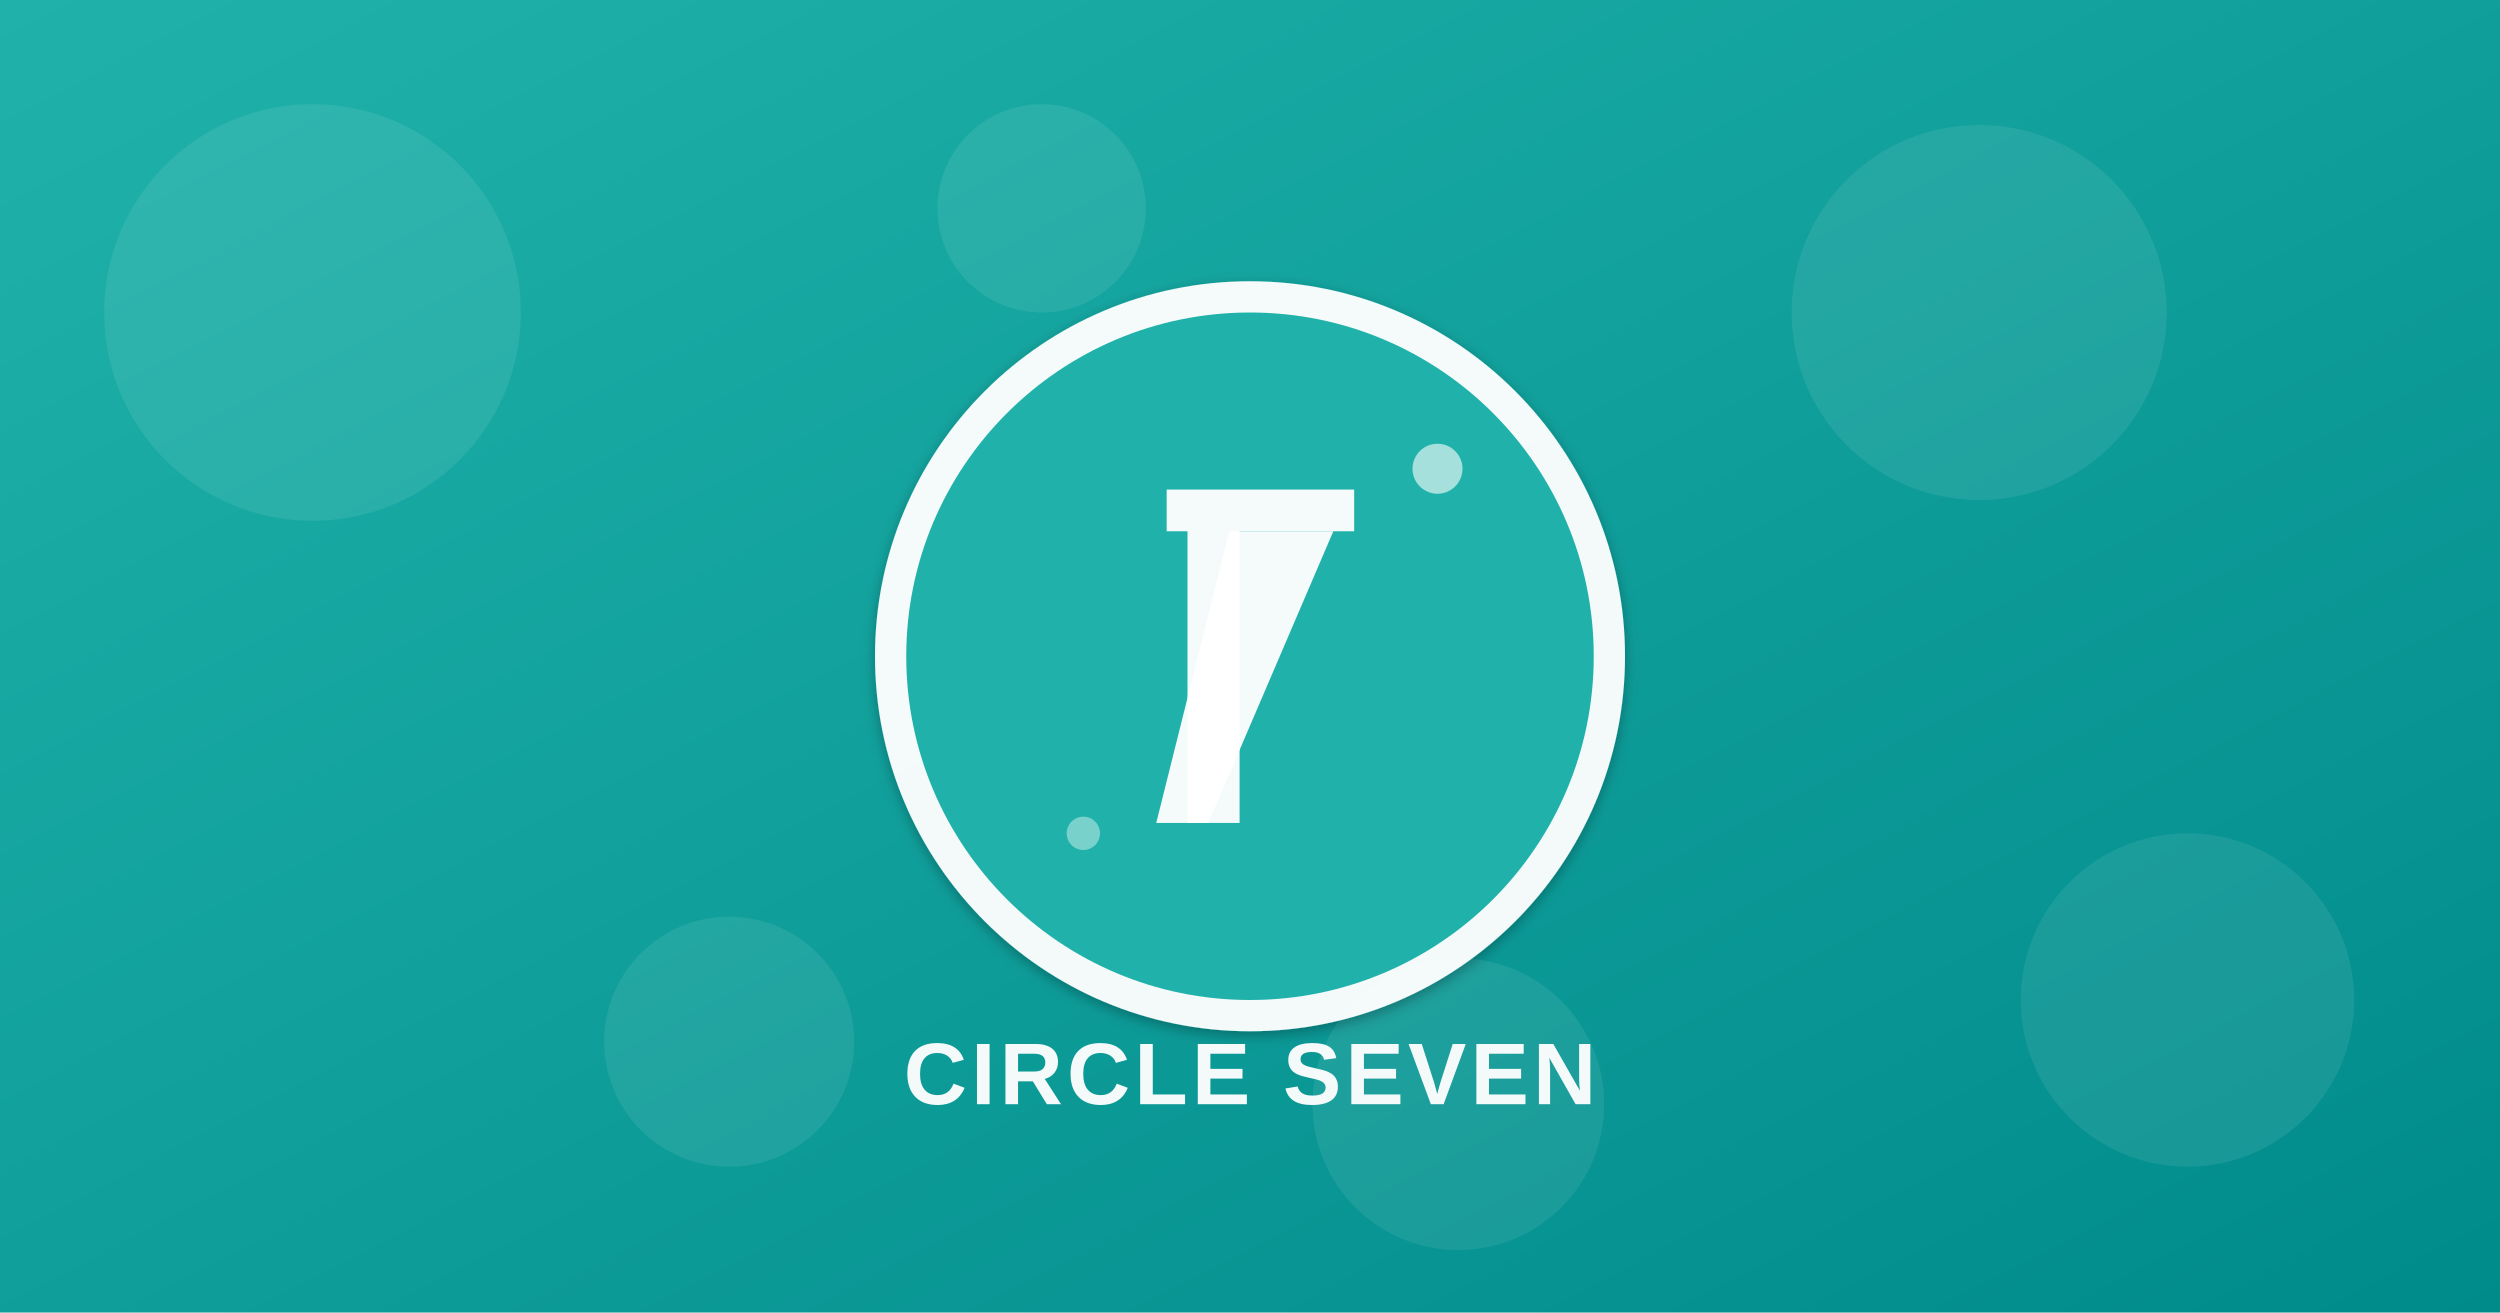
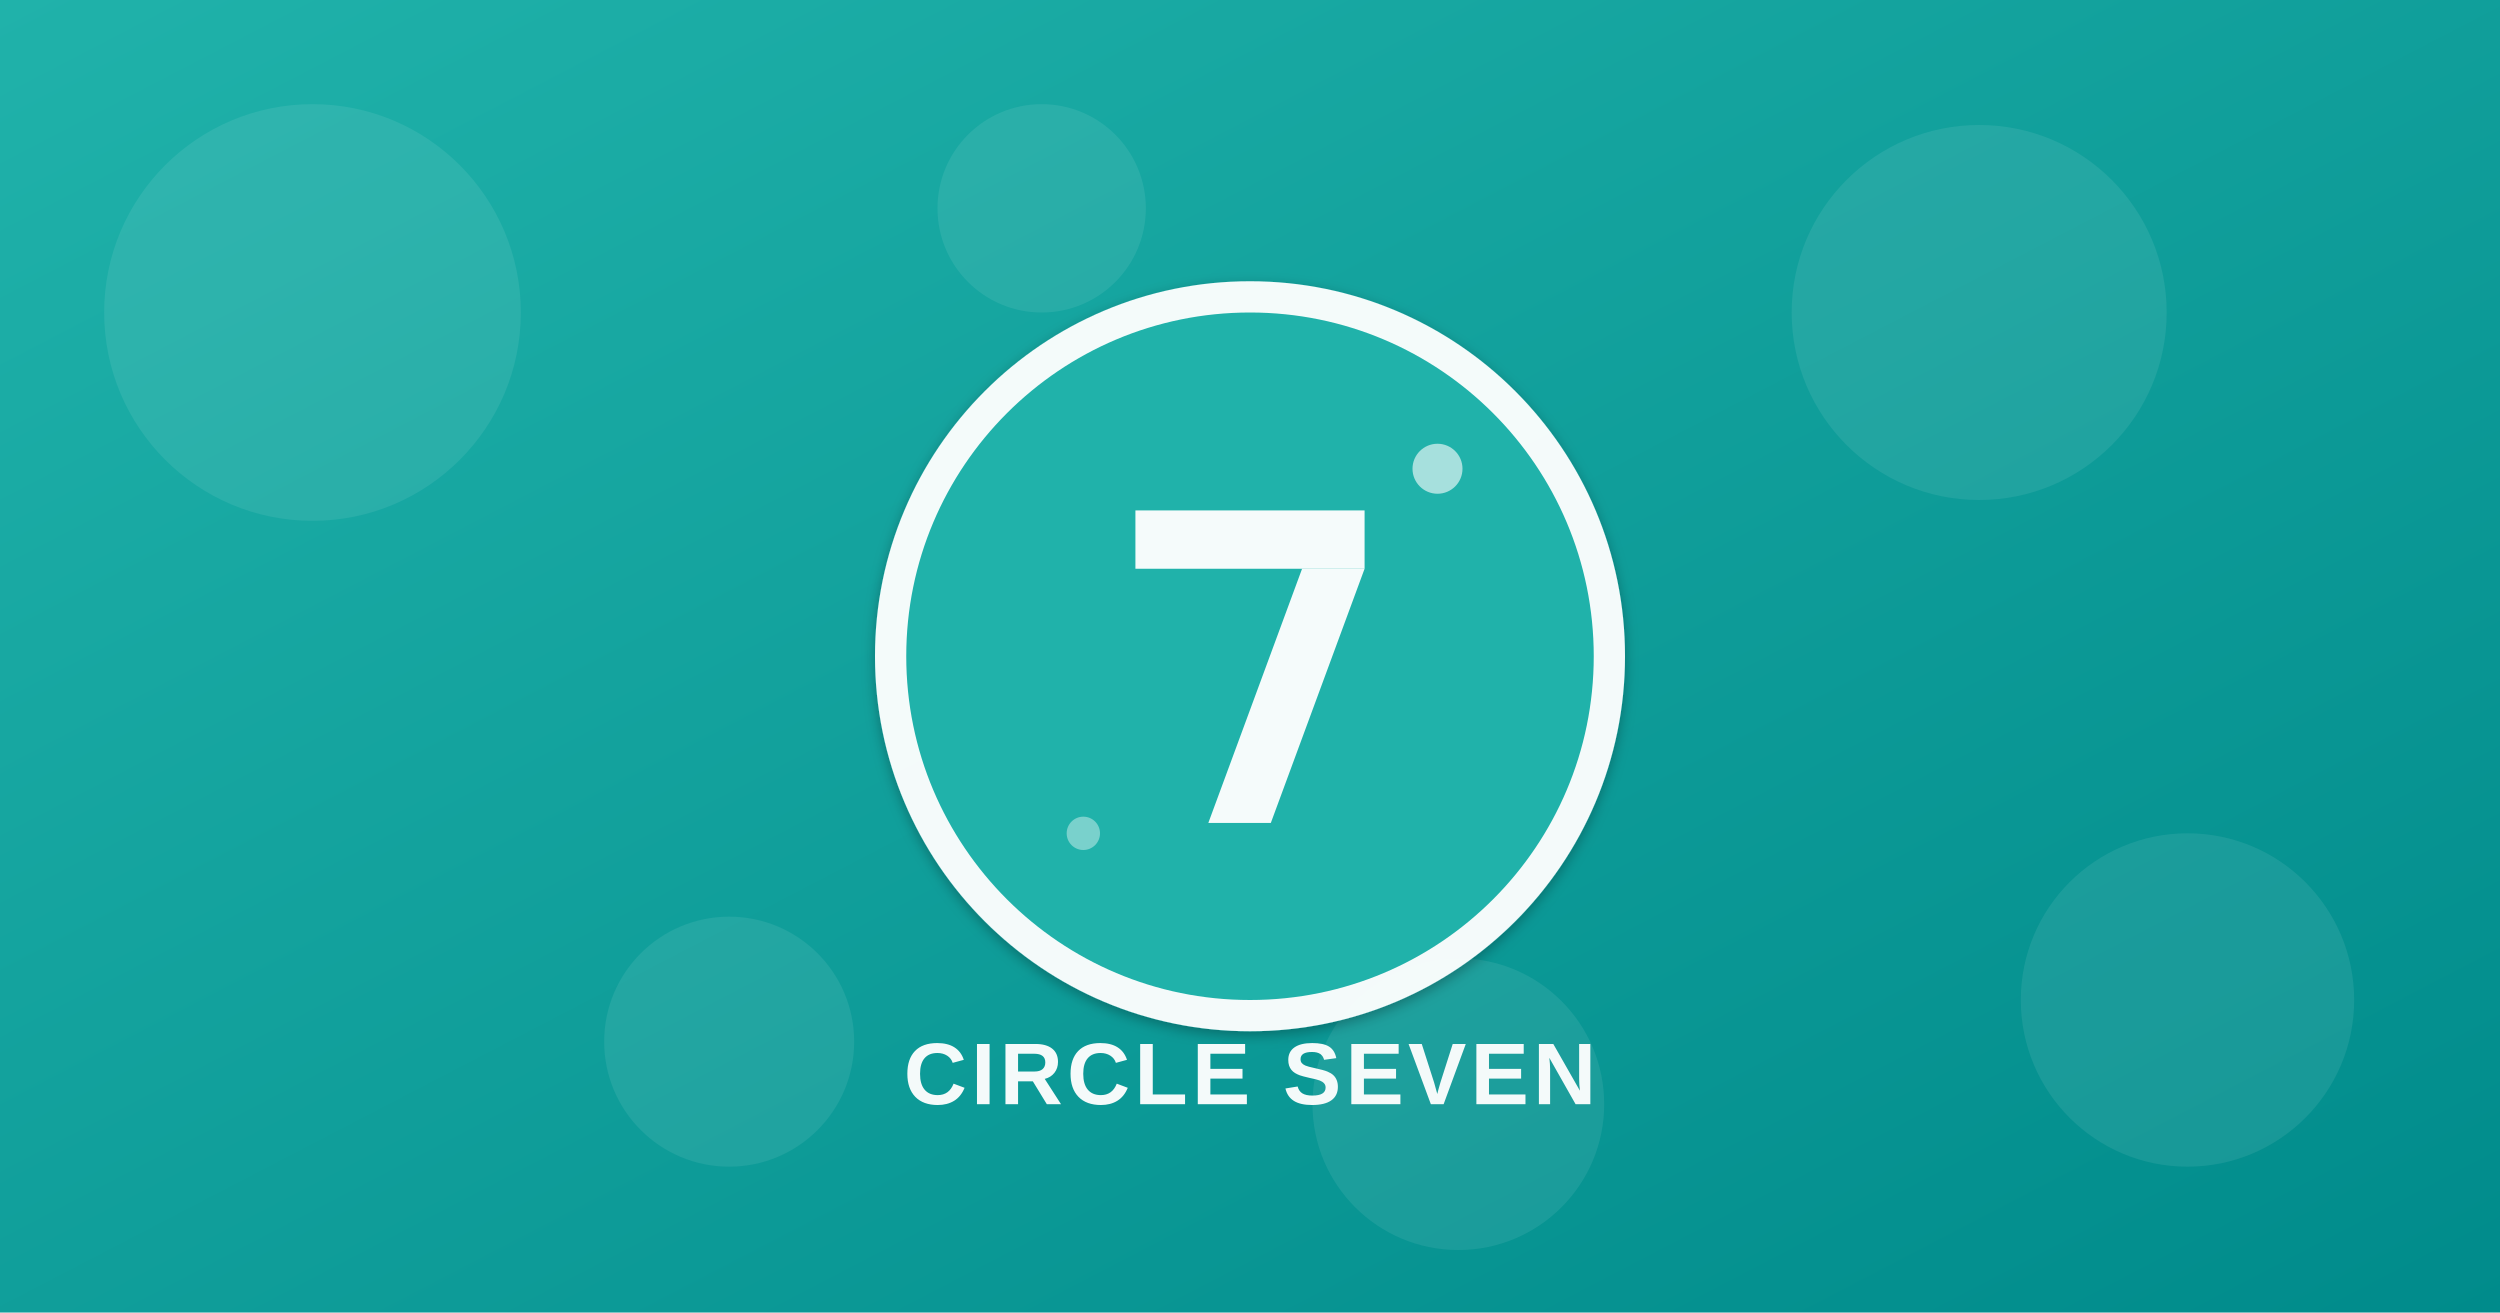
<svg xmlns="http://www.w3.org/2000/svg" width="1200" height="630" viewBox="0 0 1200 630">
  <defs>
    <linearGradient id="bg-gradient" x1="0%" y1="0%" x2="100%" y2="100%">
      <stop offset="0%" style="stop-color:#20b2aa;stop-opacity:1" />
      <stop offset="100%" style="stop-color:#008b8b;stop-opacity:1" />
    </linearGradient>
    <filter id="shadow" x="-50%" y="-50%" width="200%" height="200%">
      <feGaussianBlur in="SourceAlpha" stdDeviation="3" />
      <feOffset dx="0" dy="2" result="offsetblur" />
      <feComponentTransfer>
        <feFuncA type="linear" slope="0.3" />
      </feComponentTransfer>
      <feMerge>
        <feMergeNode />
        <feMergeNode in="SourceGraphic" />
      </feMerge>
    </filter>
  </defs>
  <rect width="1200" height="630" fill="url(#bg-gradient)" />
  <g opacity="0.08">
    <circle cx="150" cy="150" r="100" fill="white" />
    <circle cx="1050" cy="480" r="80" fill="white" />
    <circle cx="350" cy="500" r="60" fill="white" />
    <circle cx="950" cy="150" r="90" fill="white" />
    <circle cx="500" cy="100" r="50" fill="white" />
    <circle cx="700" cy="530" r="70" fill="white" />
  </g>
  <g transform="translate(600, 315)">
    <circle cx="0" cy="0" r="180" fill="white" opacity="0.95" filter="url(#shadow)" />
    <circle cx="0" cy="0" r="165" fill="#20b2aa" />
-     <g transform="translate(-40, -80)">
-       <path d="M 0,0 L 90,0 L 90,20 L 35,20 L 35,160 L 10,160 L 10,20 L 0,20 Z" fill="white" opacity="0.95" />
-       <path d="M 30,20 L 80,20 L 20,160 L -5,160 Z" fill="white" opacity="0.95" transform="translate(0, 0)" />
+     <g transform="translate(-55, -70)">
+       <rect x="0" y="0" width="110" height="28" fill="white" opacity="0.95" />
+       <path d="M 80,28 L 35,150 L 65,150 L 110,28 Z" fill="white" opacity="0.95" />
    </g>
    <circle cx="90" cy="-90" r="12" fill="white" opacity="0.6" />
    <circle cx="-80" cy="85" r="8" fill="white" opacity="0.4" />
  </g>
  <text x="600" y="530" font-family="Arial, sans-serif" font-size="42" font-weight="600" fill="white" text-anchor="middle" opacity="0.95" letter-spacing="2">
    CIRCLE SEVEN
  </text>
</svg>
